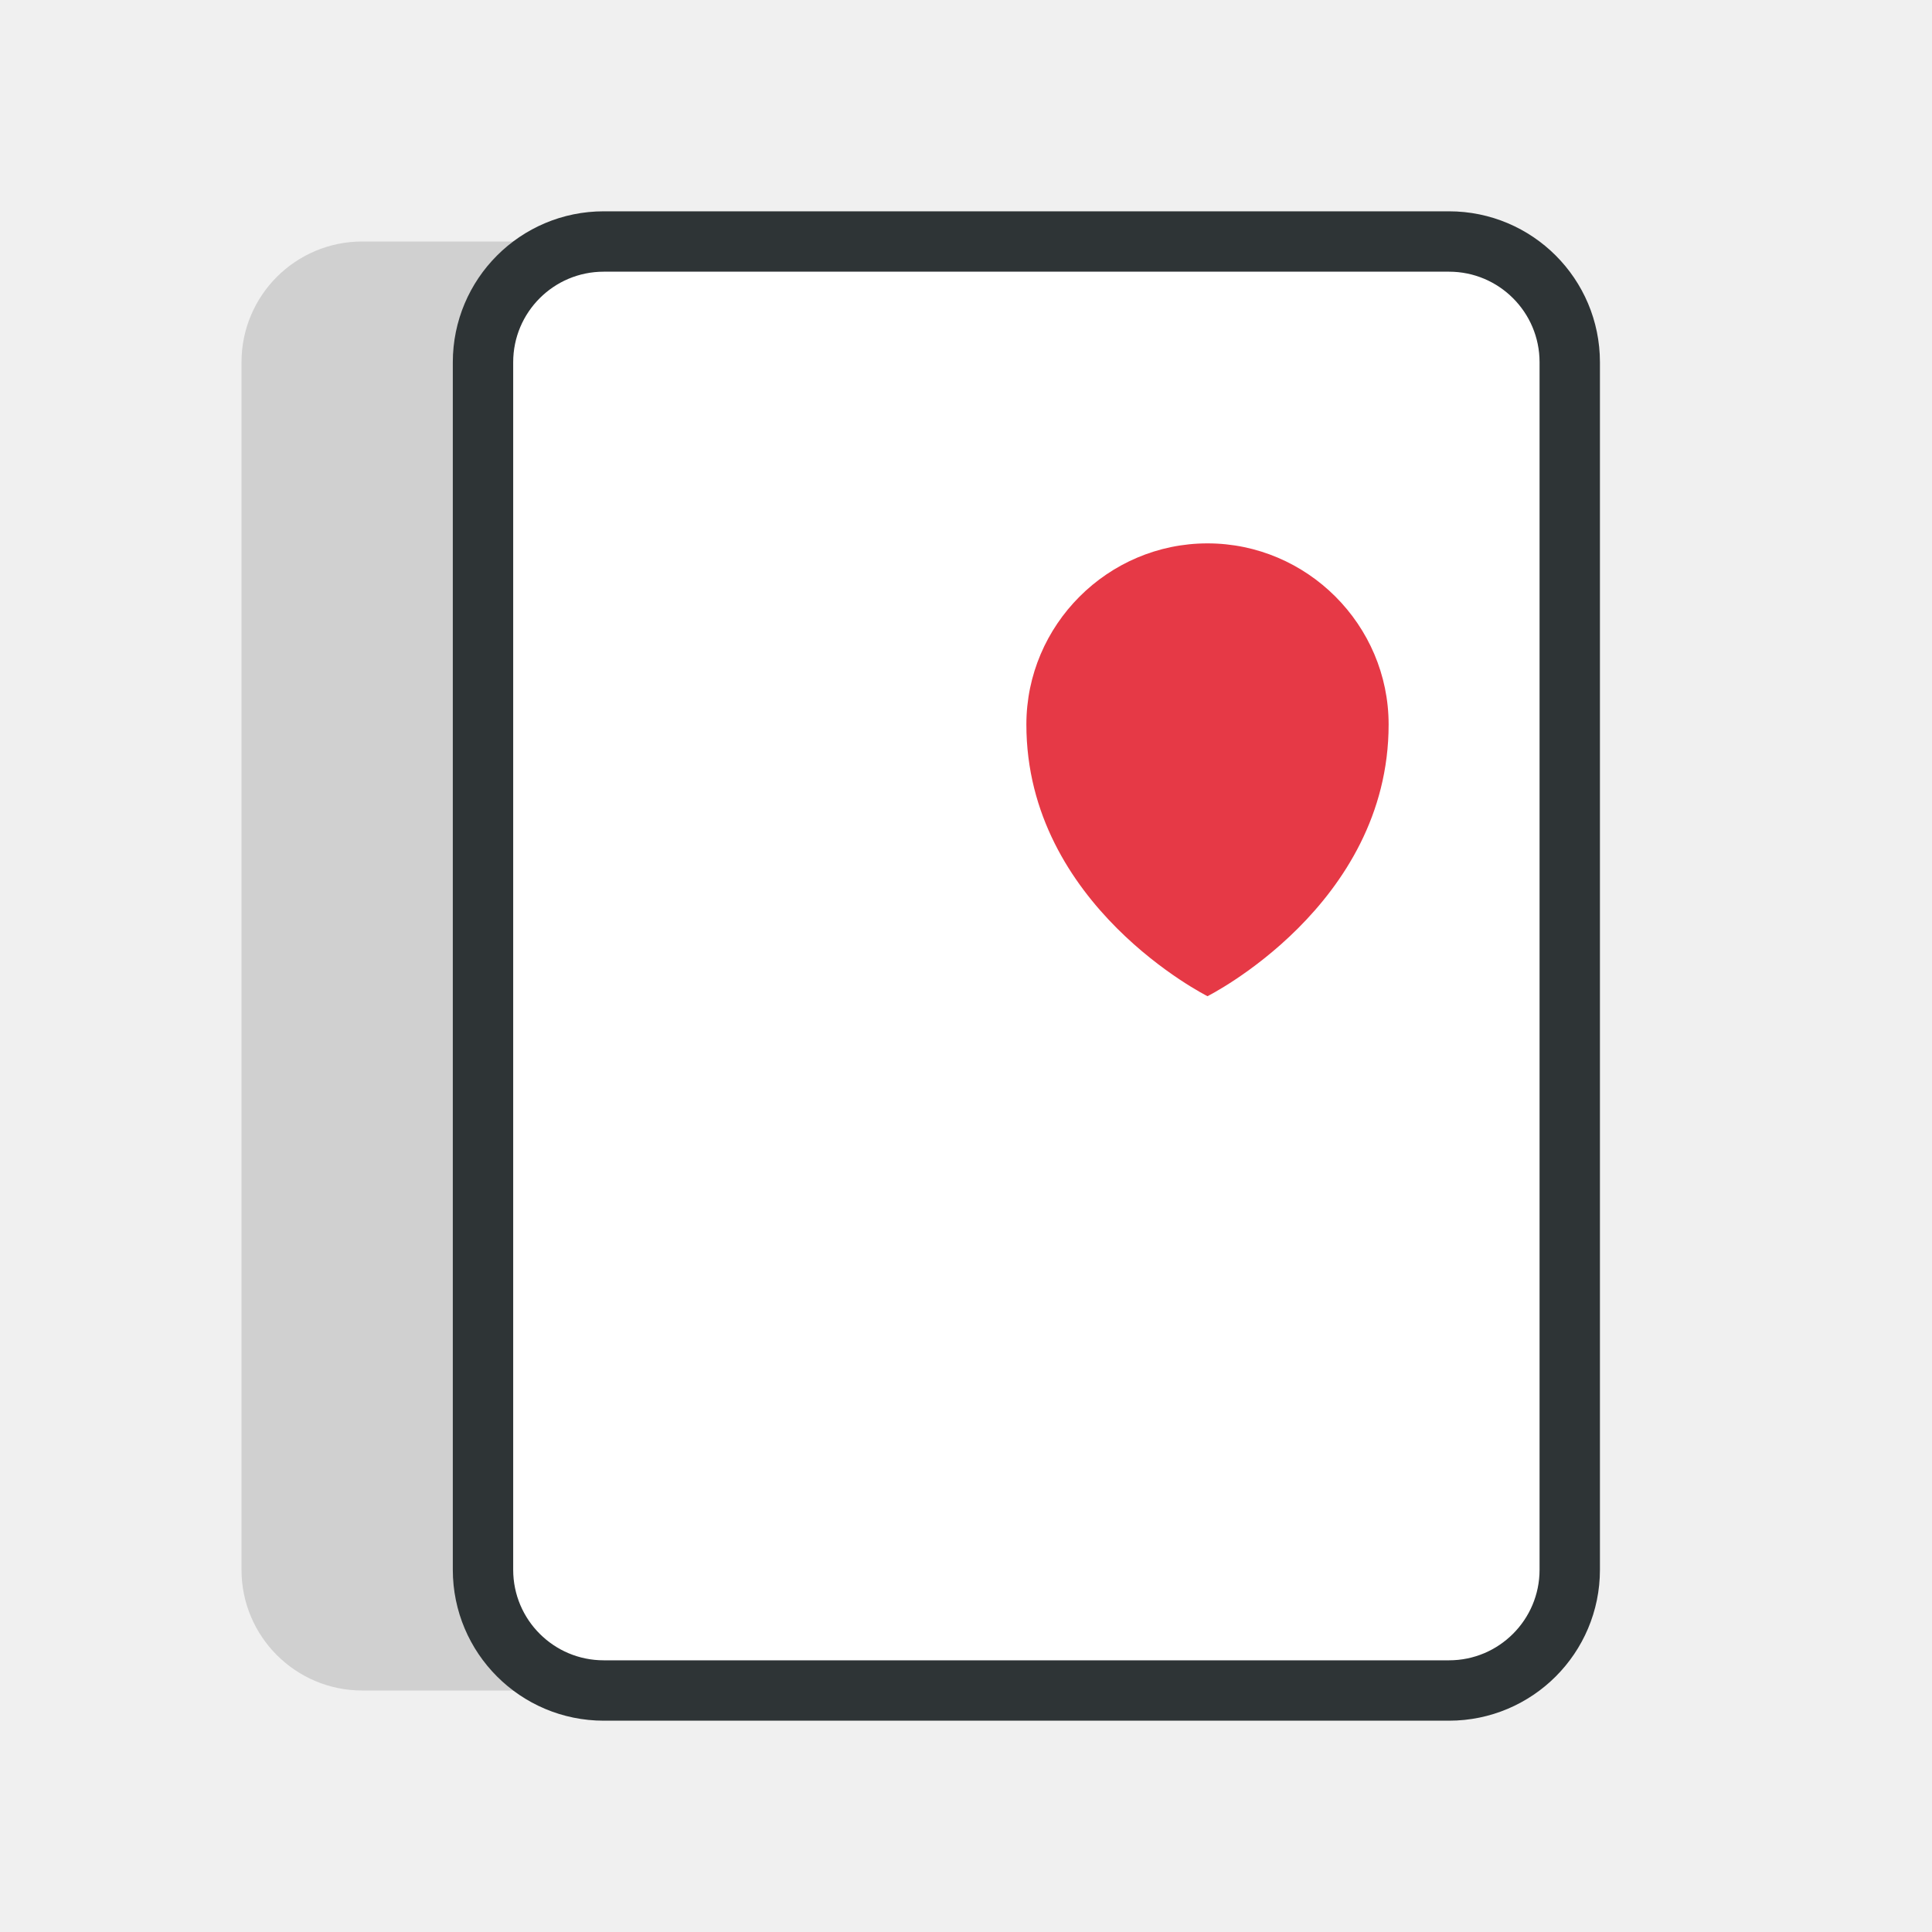
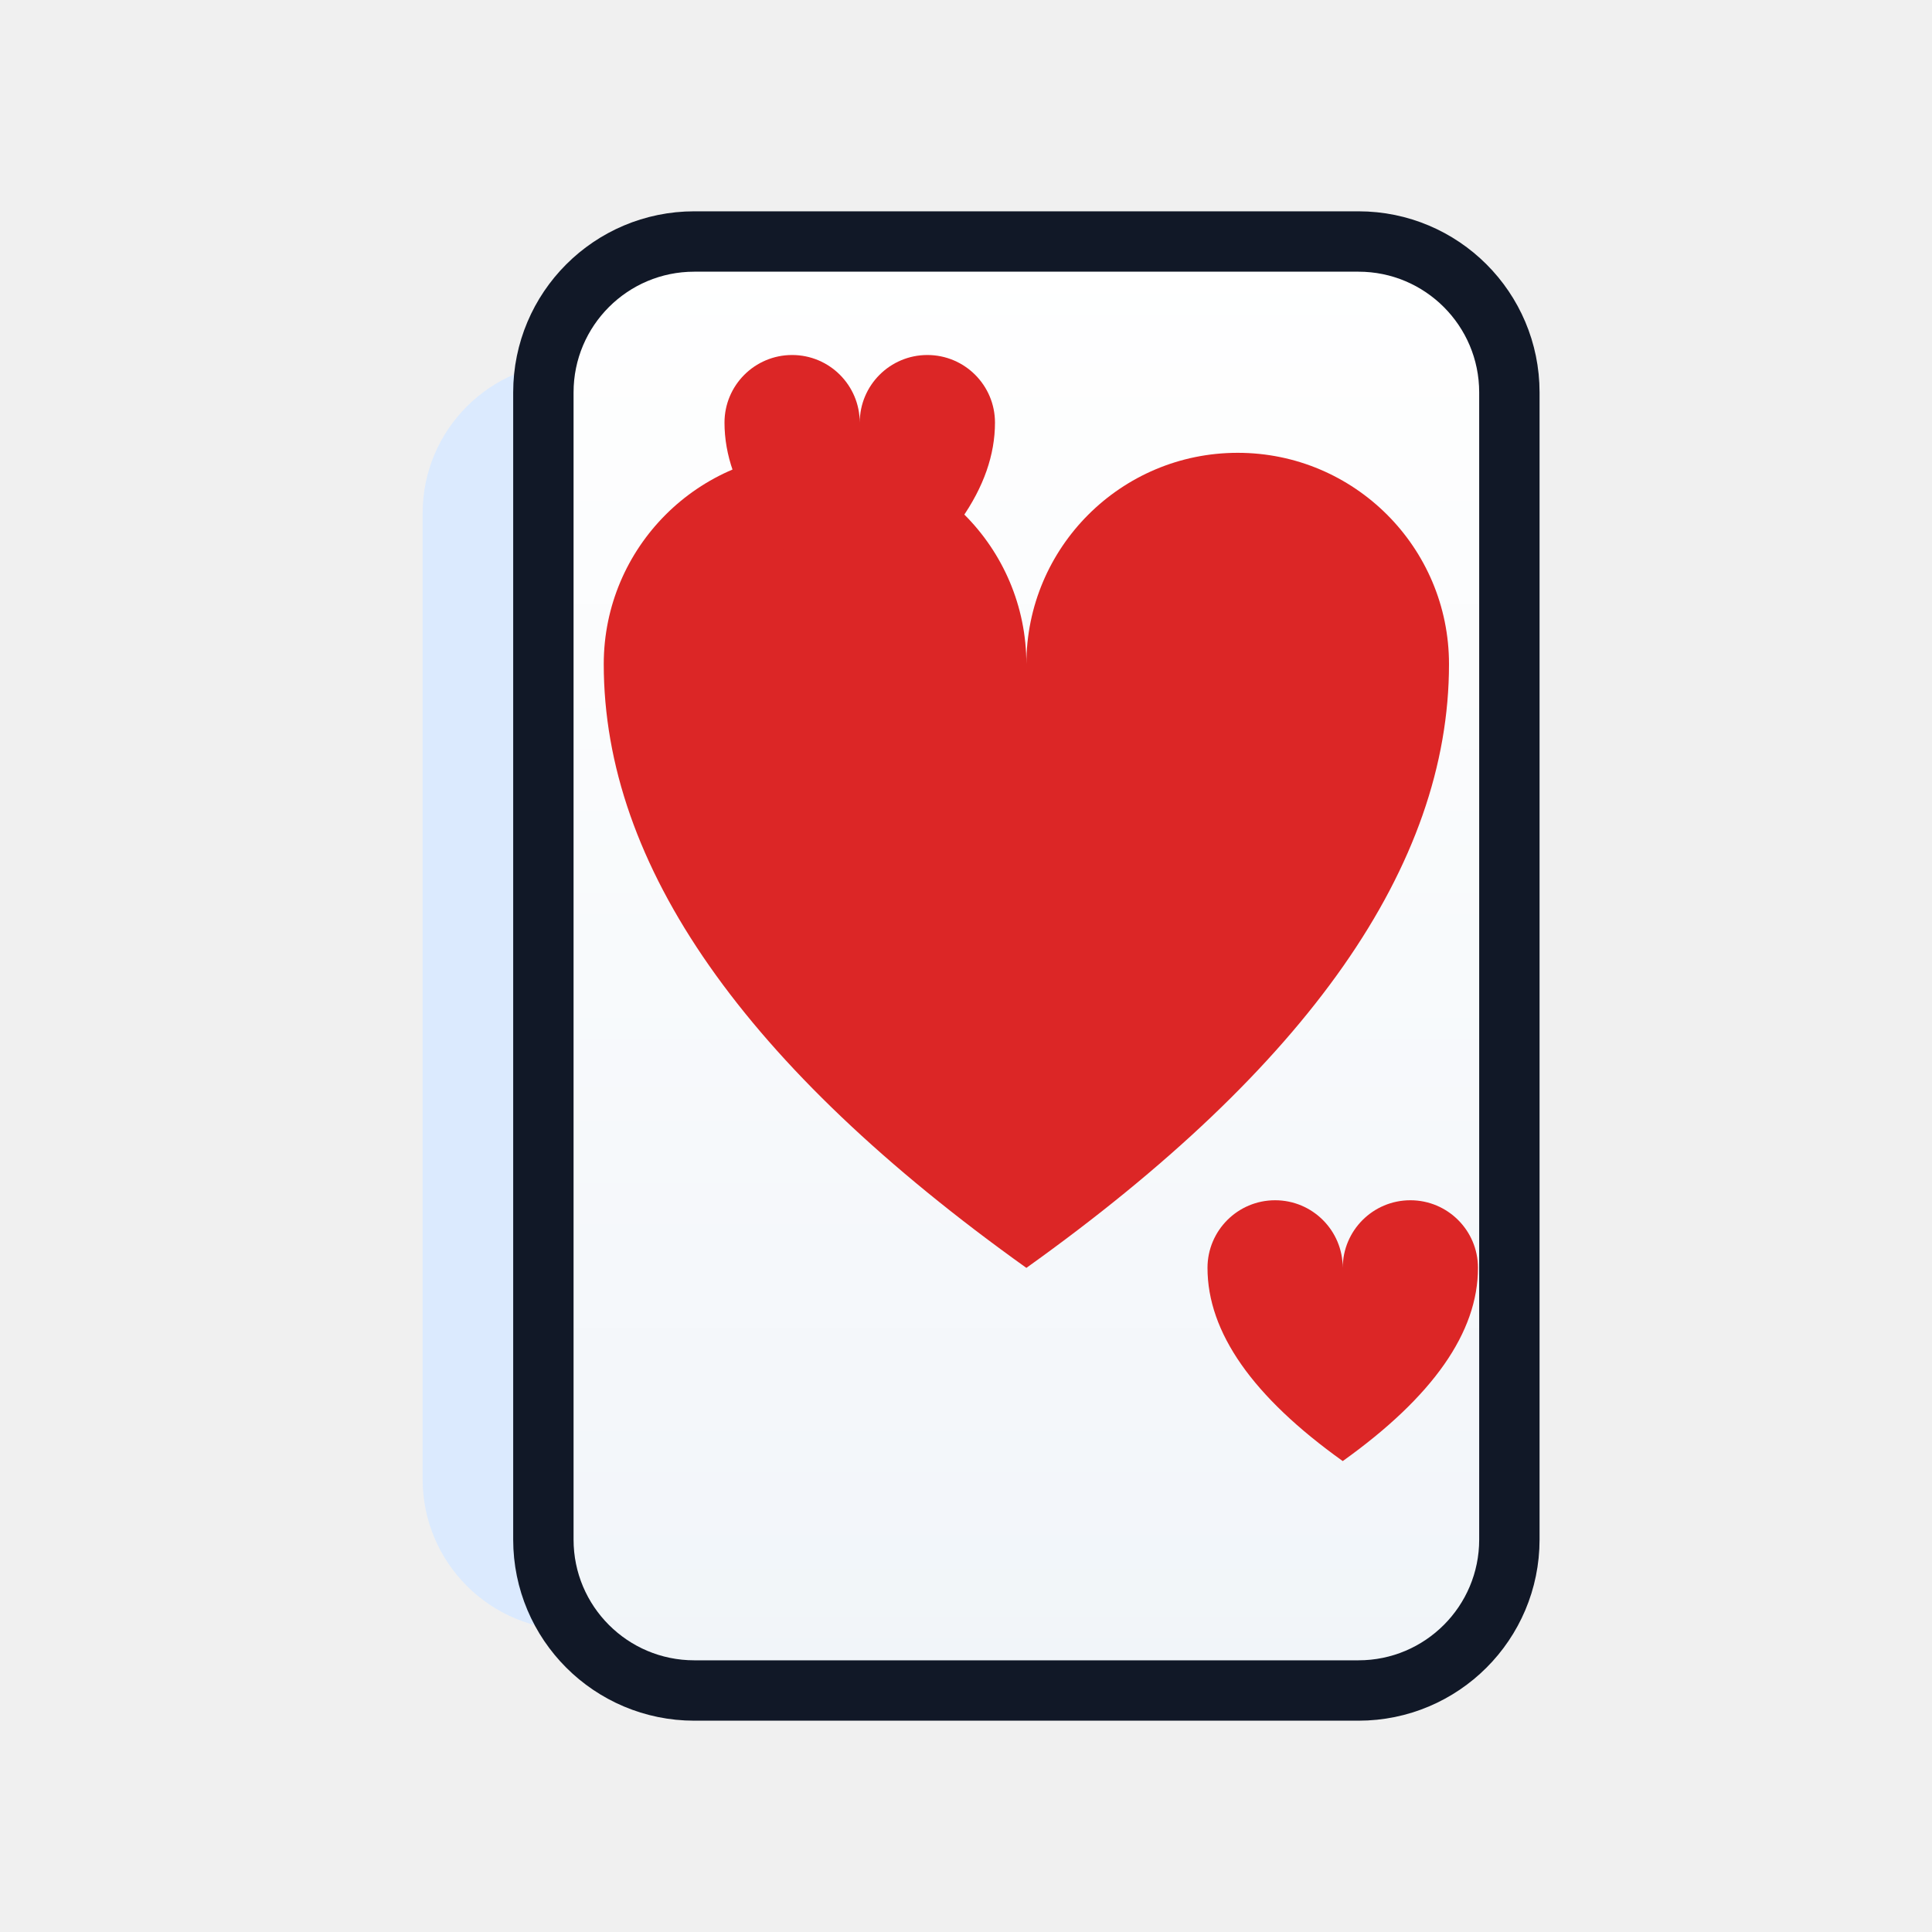
<svg xmlns="http://www.w3.org/2000/svg" viewBox="0 0 64 64">
-   <rect x="8" y="8" width="36" height="48" rx="4" ry="4" fill="#d0d0d0" />
-   <rect x="16" y="8" width="36" height="48" rx="4" ry="4" fill="#ffffff" stroke="#2e3436" stroke-width="2" />
-   <path d="M34 24c0-3.3 2.7-6 6-6s6 2.7 6 6c0 6-6 9-6 9s-6-3-6-9z" fill="#e63946" />
+   <defs>
+     <linearGradient id="card-face" x1="0" y1="0" x2="0" y2="1">
+       <stop offset="0" stop-color="#ffffff" />
+       <stop offset="1" stop-color="#f1f5f9" />
+     </linearGradient>
+     <path id="heart-symbol" d="M0 0 A7 7 0 0 1 14 0 A7 7 0 0 1 28 0 Q28 10 14 20 Q0 10 0 0 Z" />
+   </defs>
+   <rect x="14" y="12" width="30" height="42" rx="5" fill="#dbeafe" />
+   <rect x="18" y="8" width="32" height="48" rx="5" fill="url(#card-face)" stroke="#111827" stroke-width="2" />
+   <use href="#heart-symbol" fill="#dc2626" transform="translate(20 22)" />
+   <use href="#heart-symbol" fill="#dc2626" transform="translate(24 14) scale(0.32)" />
+   <use href="#heart-symbol" fill="#dc2626" transform="translate(40 42) scale(0.32)" />
</svg>
